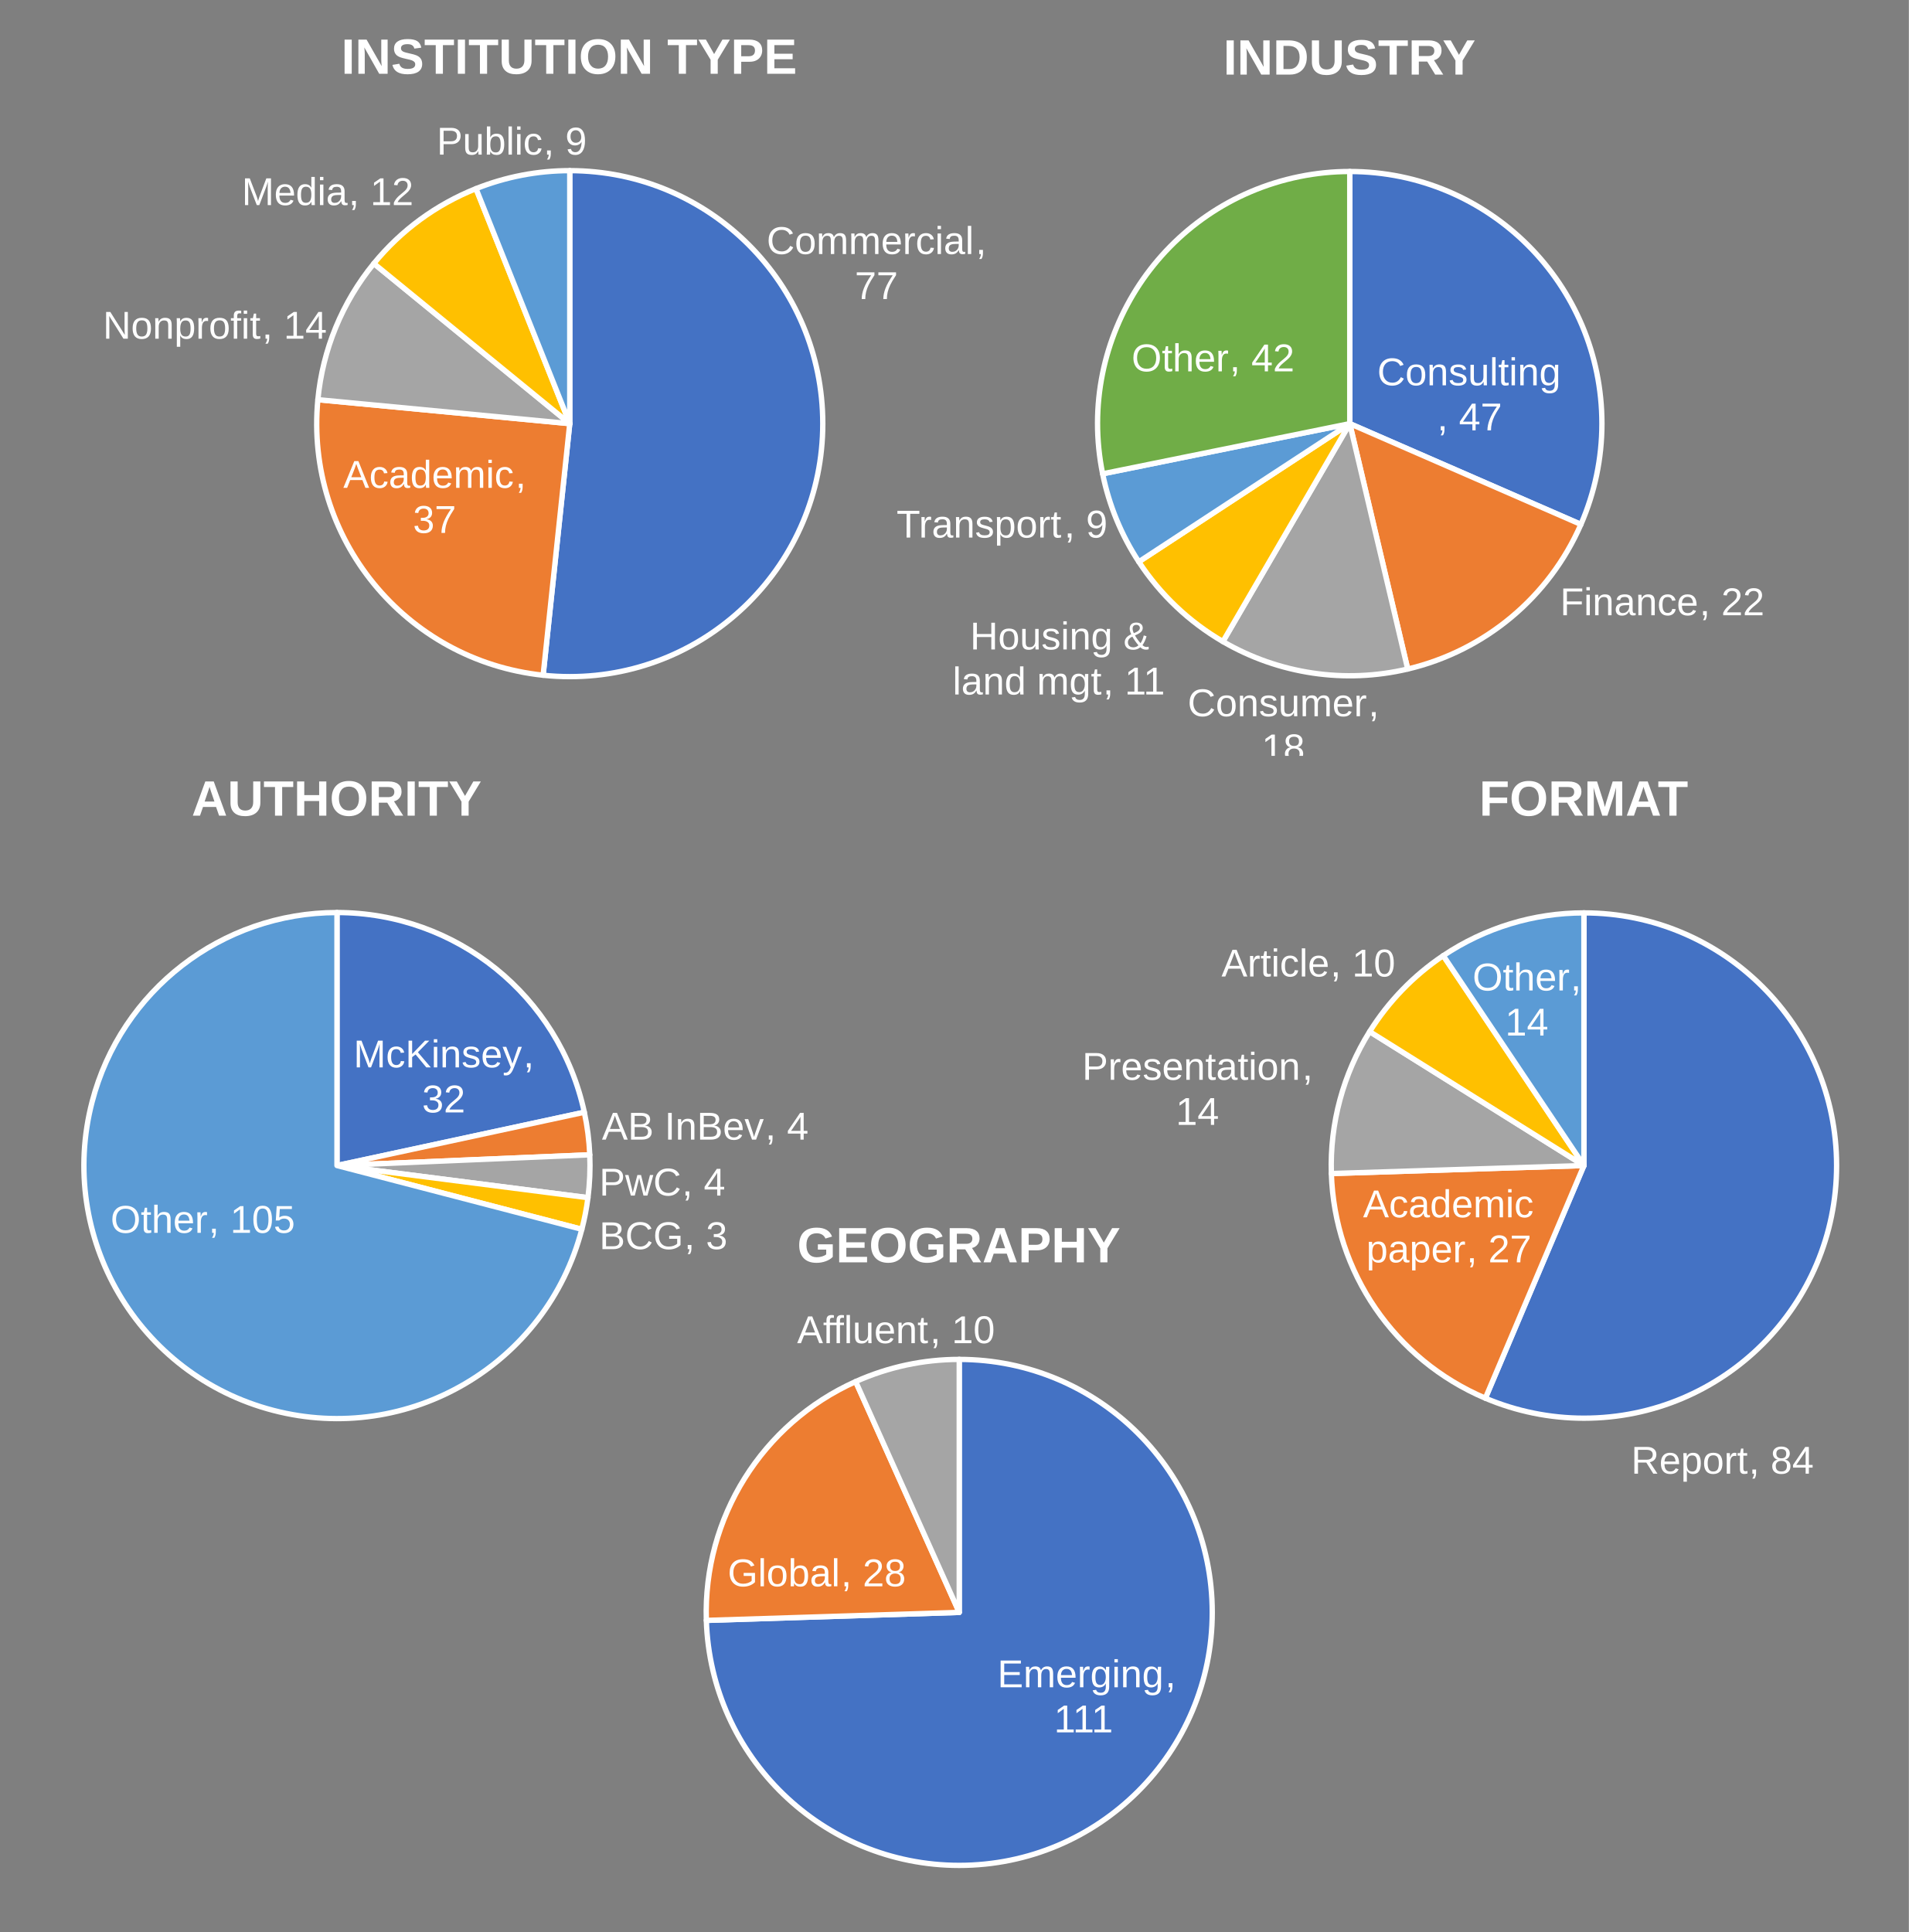
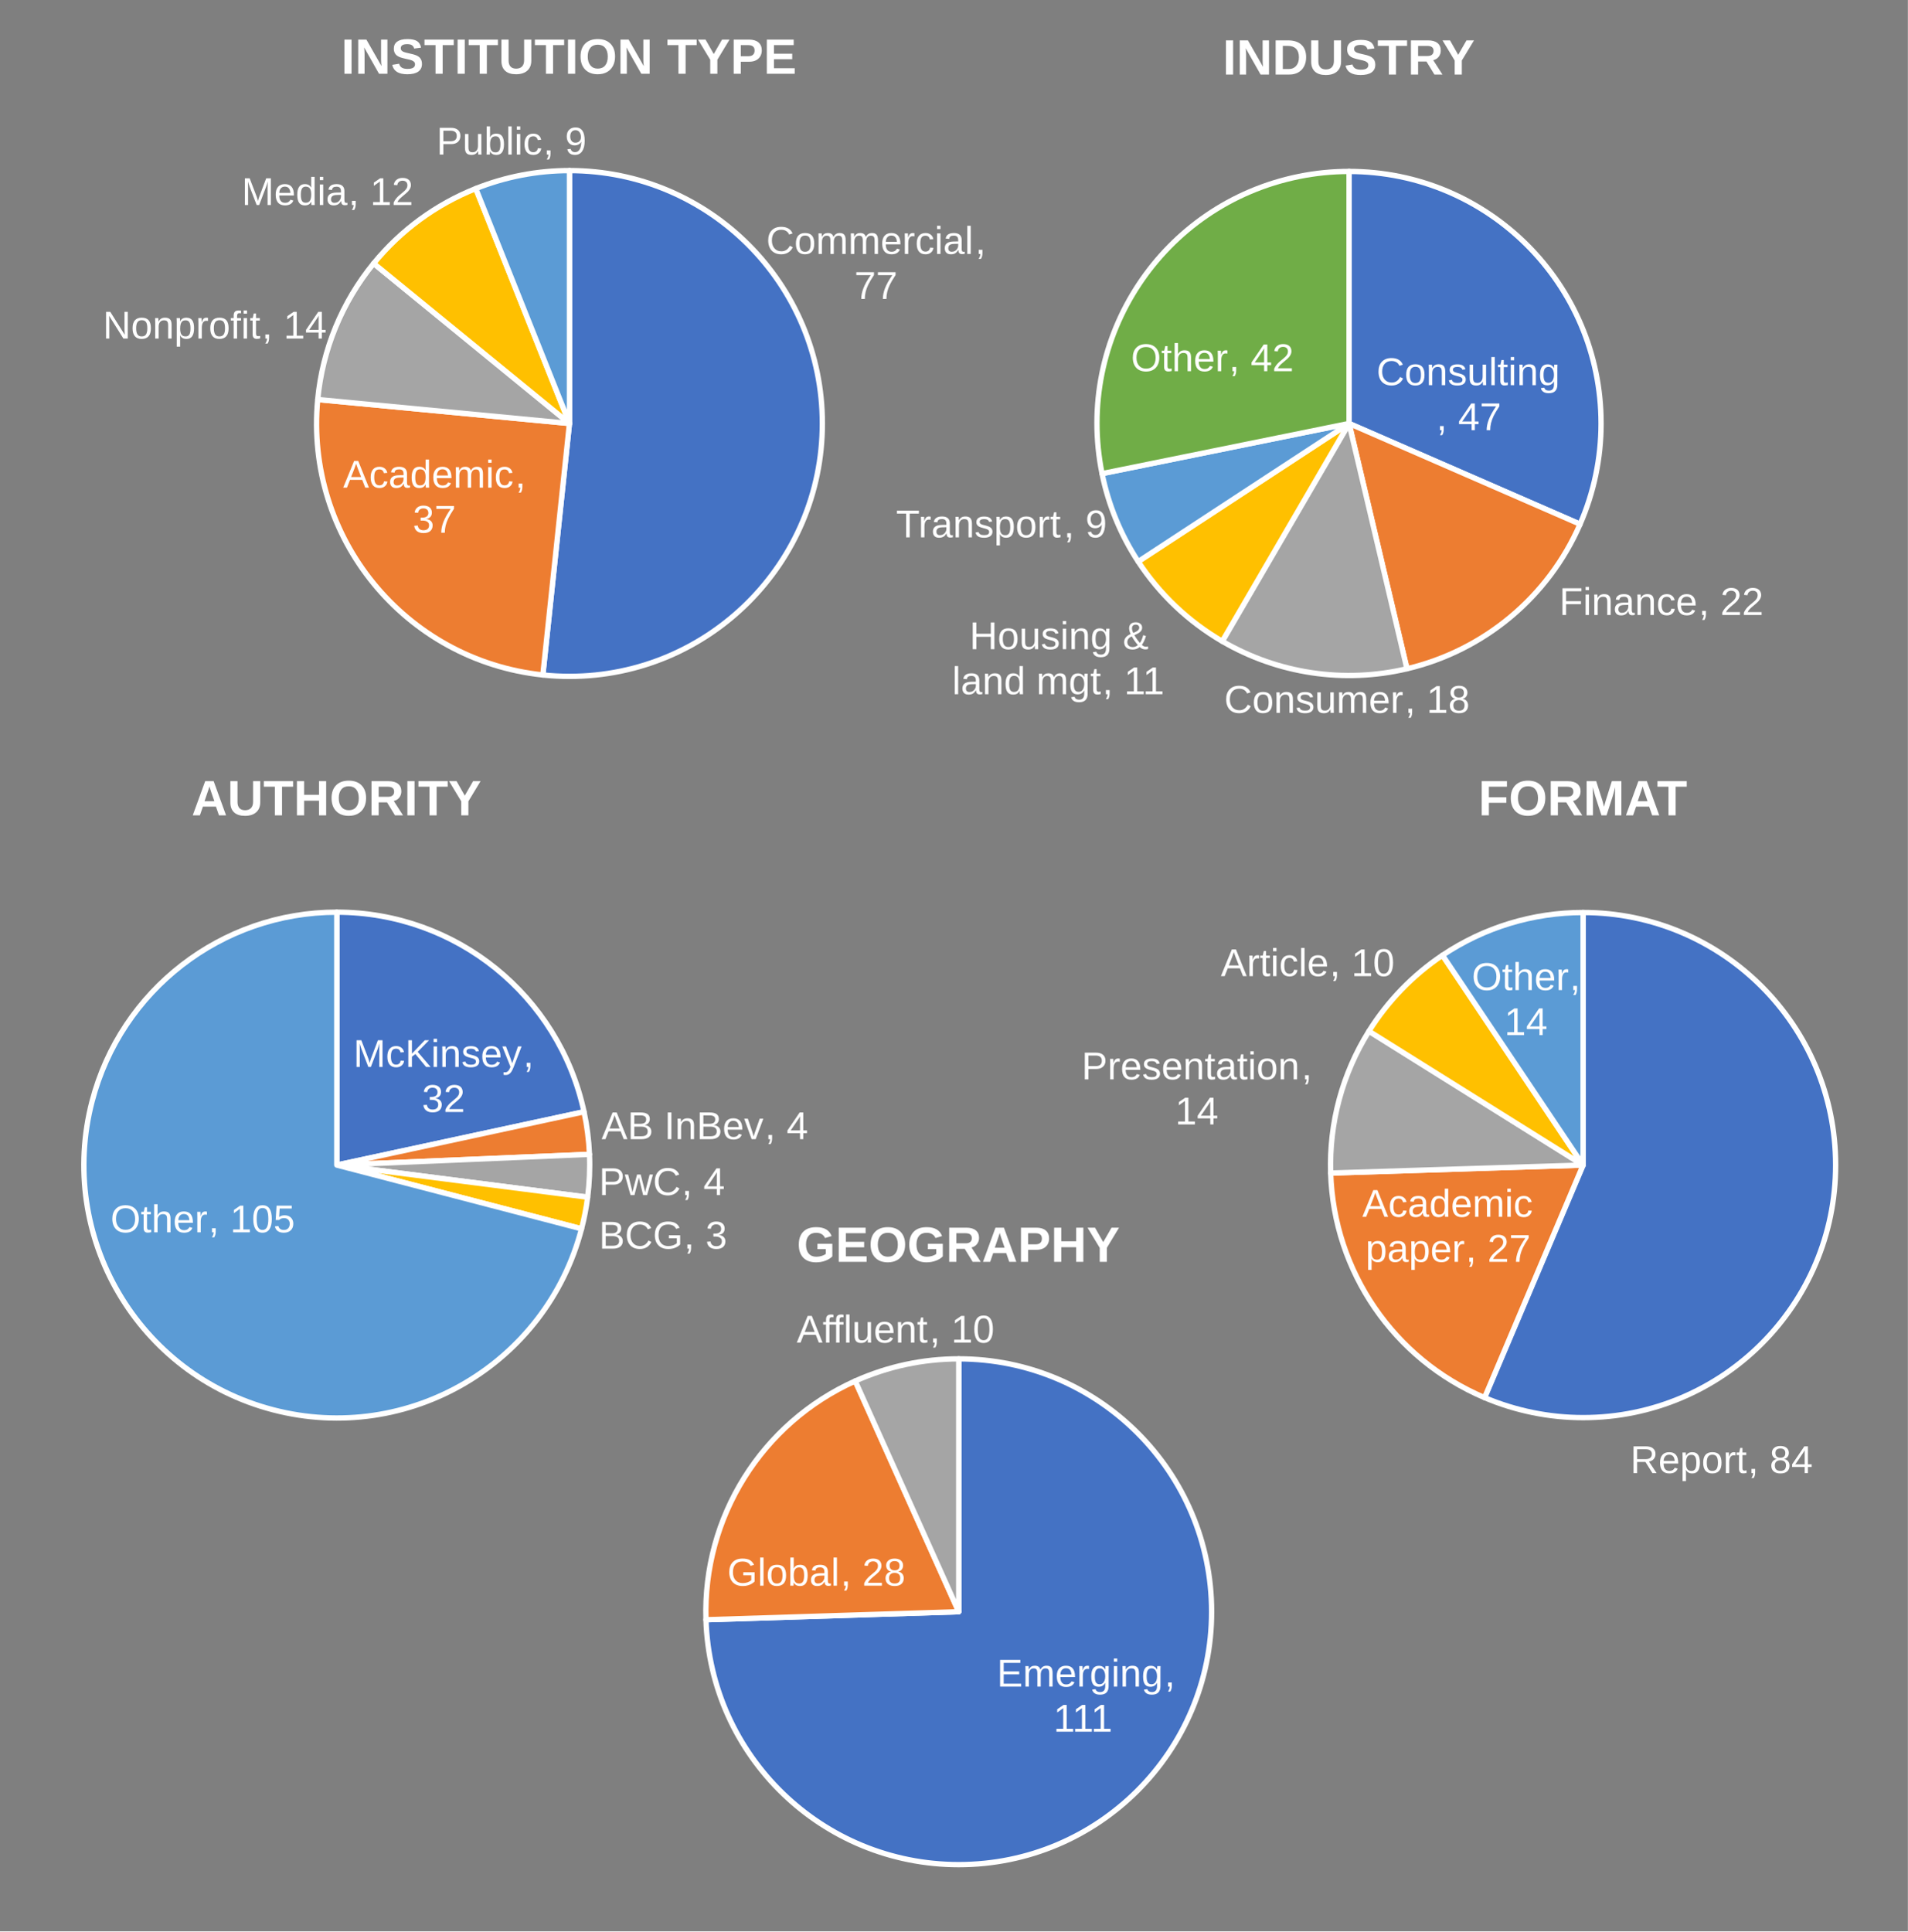
- <svg xmlns="http://www.w3.org/2000/svg" width="650.081mm" height="658.019mm" viewBox="0 0 650.081 658.019" version="1.1" id="svg1">
-   <defs id="defs1">
+ <svg xmlns="http://www.w3.org/2000/svg" width="2457" height="2487" xml:space="preserve" overflow="hidden" version="1.1" id="svg111">
+   <defs id="defs4">
    <clipPath id="clip0">
      <rect x="-382" y="134" width="3257" height="2505" id="rect1" />
    </clipPath>
    <clipPath id="clip1">
-       <rect x="918" y="135" width="1655" height="972" id="rect2" />
+       <rect x="635" y="1008" width="2218" height="51" id="rect2" />
    </clipPath>
-     <clipPath id="clip0-2">
-       <rect x="-382" y="134" width="3257" height="2505" id="rect1-4" />
+     <clipPath id="clip2">
+       <rect x="635" y="1008" width="2218" height="51" id="rect3" />
    </clipPath>
-     <clipPath id="clip1-5">
-       <rect x="918" y="135" width="1655" height="972" id="rect2-5" />
+     <clipPath id="clip3">
+       <rect x="635" y="1008" width="2218" height="51" id="rect4" />
    </clipPath>
  </defs>
-   <g id="layer1" transform="translate(251.8833,166.9521)">
-     <g clip-path="url(#clip0-2)" transform="matrix(0.2645833,0,0,0.2645833,-254.2646,-202.4062)" id="g106">
-       <rect x="9" y="134" width="2457" height="2487" fill="#7f7f7f" id="rect3" />
-       <g id="g3">
-         <path d="m 1746.33,354.766 c 179.25,0 324.57,145.314 324.57,324.568 0,44.639 -9.21,88.798 -27.05,129.717 L 1746.33,679.334 Z" stroke="#ffffff" stroke-width="6.875" stroke-linejoin="round" stroke-miterlimit="10" fill="#4472c4" fill-rule="evenodd" id="path3" />
+   <g clip-path="url(#clip0)" transform="translate(-8.99993,-134)" id="g111">
+     <rect x="9" y="134" width="2457" height="2487" fill="#7f7f7f" id="rect5" />
+     <g id="g5">
+       <path d="m 1746.33,354.766 c 179.25,0 324.57,145.314 324.57,324.568 0,44.639 -9.21,88.798 -27.05,129.717 L 1746.33,679.334 Z" stroke="#ffffff" stroke-width="6.875" stroke-linejoin="round" stroke-miterlimit="10" fill="#4472c4" fill-rule="evenodd" id="path5" />
+     </g>
+     <g id="g6">
+       <path d="M 2043.85,809.051 C 2003,902.742 1920.4,971.718 1820.93,995.211 l -74.6,-315.877 z" stroke="#ffffff" stroke-width="6.875" stroke-linejoin="round" stroke-miterlimit="10" fill="#ed7d31" fill-rule="evenodd" id="path6" />
+     </g>
+     <g id="g7">
+       <path d="m 1820.93,995.211 c -80.89,19.109 -166.03,6.449 -237.87,-35.365 l 163.27,-280.512 z" stroke="#ffffff" stroke-width="6.875" stroke-linejoin="round" stroke-miterlimit="10" fill="#a5a5a5" fill-rule="evenodd" id="path7" />
+     </g>
+     <g id="g8">
+       <path d="m 1583.06,959.846 c -43.57,-25.359 -80.63,-60.517 -108.25,-102.689 l 271.52,-177.823 z" stroke="#ffffff" stroke-width="6.875" stroke-linejoin="round" stroke-miterlimit="10" fill="#ffc000" fill-rule="evenodd" id="path8" />
+     </g>
+     <g id="g9">
+       <path d="m 1474.81,857.157 c -22.57,-34.453 -38.37,-72.885 -46.56,-113.245 l 318.08,-64.578 z" stroke="#ffffff" stroke-width="6.875" stroke-linejoin="round" stroke-miterlimit="10" fill="#5b9bd5" fill-rule="evenodd" id="path9" />
+     </g>
+     <g id="g10">
+       <path d="m 1428.25,743.912 c -35.67,-175.671 77.83,-346.992 253.5,-382.657 21.26,-4.316 42.89,-6.49 64.58,-6.49 v 324.569 z" stroke="#ffffff" stroke-width="6.875" stroke-linejoin="round" stroke-miterlimit="10" fill="#70ad47" fill-rule="evenodd" id="path10" />
+     </g>
+     <g id="g11">
+       <text fill="#ffffff" font-family="Arial, Arial_MSFontService, sans-serif" font-weight="400" font-size="50px" transform="translate(1781.72,630)" id="text10">Consulting</text>
+     </g>
+     <g id="g12">
+       <text fill="#ffffff" font-family="Arial, Arial_MSFontService, sans-serif" font-weight="400" font-size="50px" transform="translate(1858.82,688)" id="text11">, </text>
+     </g>
+     <g id="g13">
+       <text fill="#ffffff" font-family="Arial, Arial_MSFontService, sans-serif" font-weight="400" font-size="50px" transform="translate(1886.82,688)" id="text12">47</text>
+     </g>
+     <g id="g14">
+       <text fill="#ffffff" font-family="Arial, Arial_MSFontService, sans-serif" font-weight="400" font-size="50px" transform="translate(2017.07,926)" id="text13">Finance</text>
+     </g>
+     <g id="g15">
+       <text fill="#ffffff" font-family="Arial, Arial_MSFontService, sans-serif" font-weight="400" font-size="50px" transform="translate(2196.48,926)" id="text14">, </text>
+     </g>
+     <g id="g16">
+       <text fill="#ffffff" font-family="Arial, Arial_MSFontService, sans-serif" font-weight="400" font-size="50px" transform="translate(2224.49,926)" id="text15">22</text>
+     </g>
+     <g id="g18">
+       <g clip-path="url(#clip1)" id="g17">
+         <text fill="#ffffff" font-family="Arial, Arial_MSFontService, sans-serif" font-weight="400" font-size="50px" transform="translate(1585.55,1052)" id="text16">Consumer</text>
      </g>
-       <g id="g4">
-         <path d="M 2043.85,809.051 C 2003,902.742 1920.4,971.718 1820.93,995.211 l -74.6,-315.877 z" stroke="#ffffff" stroke-width="6.875" stroke-linejoin="round" stroke-miterlimit="10" fill="#ed7d31" fill-rule="evenodd" id="path4" />
+     </g>
+     <g id="g20">
+       <g clip-path="url(#clip2)" id="g19">
+         <text fill="#ffffff" font-family="Arial, Arial_MSFontService, sans-serif" font-weight="400" font-size="50px" transform="translate(1818.17,1052)" id="text18">, </text>
      </g>
-       <g id="g5">
-         <path d="m 1820.93,995.211 c -80.89,19.109 -166.03,6.449 -237.87,-35.365 l 163.27,-280.512 z" stroke="#ffffff" stroke-width="6.875" stroke-linejoin="round" stroke-miterlimit="10" fill="#a5a5a5" fill-rule="evenodd" id="path5" />
+     </g>
+     <g id="g22">
+       <g clip-path="url(#clip3)" id="g21">
+         <text fill="#ffffff" font-family="Arial, Arial_MSFontService, sans-serif" font-weight="400" font-size="50px" transform="translate(1846.18,1052)" id="text20">18</text>
      </g>
-       <g id="g6">
-         <path d="m 1583.06,959.846 c -43.57,-25.359 -80.63,-60.517 -108.25,-102.689 l 271.52,-177.823 z" stroke="#ffffff" stroke-width="6.875" stroke-linejoin="round" stroke-miterlimit="10" fill="#ffc000" fill-rule="evenodd" id="path6" />
-       </g>
-       <g id="g7">
-         <path d="m 1474.81,857.157 c -22.57,-34.453 -38.37,-72.885 -46.56,-113.245 l 318.08,-64.578 z" stroke="#ffffff" stroke-width="6.875" stroke-linejoin="round" stroke-miterlimit="10" fill="#5b9bd5" fill-rule="evenodd" id="path7" />
-       </g>
-       <g id="g8">
-         <path d="m 1428.25,743.912 c -35.67,-175.671 77.83,-346.992 253.5,-382.657 21.26,-4.316 42.89,-6.49 64.58,-6.49 v 324.569 z" stroke="#ffffff" stroke-width="6.875" stroke-linejoin="round" stroke-miterlimit="10" fill="#70ad47" fill-rule="evenodd" id="path8" />
-       </g>
-       <g id="g9">
-         <text fill="#ffffff" font-family="Arial, Arial_MSFontService, sans-serif" font-weight="400" font-size="50px" transform="translate(1781.72,630)" id="text8">Consulting</text>
-       </g>
-       <g id="g10">
-         <text fill="#ffffff" font-family="Arial, Arial_MSFontService, sans-serif" font-weight="400" font-size="50px" transform="translate(1858.82,688)" id="text9">,</text>
-       </g>
-       <g id="g11">
-         <text fill="#ffffff" font-family="Arial, Arial_MSFontService, sans-serif" font-weight="400" font-size="50px" transform="translate(1886.82,688)" id="text10">47</text>
-       </g>
-       <g id="g12">
-         <text fill="#ffffff" font-family="Arial, Arial_MSFontService, sans-serif" font-weight="400" font-size="50px" transform="translate(2017.07,926)" id="text11">Finance</text>
-       </g>
-       <g id="g13">
-         <text fill="#ffffff" font-family="Arial, Arial_MSFontService, sans-serif" font-weight="400" font-size="50px" transform="translate(2196.48,926)" id="text12">,</text>
-       </g>
-       <g id="g14">
-         <text fill="#ffffff" font-family="Arial, Arial_MSFontService, sans-serif" font-weight="400" font-size="50px" transform="translate(2224.49,926)" id="text13">22</text>
-       </g>
-       <g id="g15">
-         <text fill="#ffffff" font-family="Arial, Arial_MSFontService, sans-serif" font-weight="400" font-size="50px" transform="translate(1537.66,1056)" id="text14">Consumer</text>
-       </g>
-       <g id="g16">
-         <text fill="#ffffff" font-family="Arial, Arial_MSFontService, sans-serif" font-weight="400" font-size="50px" transform="translate(1770.29,1056)" id="text15">,</text>
-       </g>
-       <g clip-path="url(#clip1-5)" id="g17">
-         <text fill="#ffffff" font-family="Arial, Arial_MSFontService, sans-serif" font-weight="400" font-size="50px" transform="translate(1632.93,1114)" id="text16">18</text>
-       </g>
-       <g id="g18">
-         <text fill="#ffffff" font-family="Arial, Arial_MSFontService, sans-serif" font-weight="400" font-size="50px" transform="translate(1257.6,970)" id="text17">Housing &amp;</text>
-       </g>
-       <g id="g19">
-         <text fill="#ffffff" font-family="Arial, Arial_MSFontService, sans-serif" font-weight="400" font-size="50px" transform="translate(1235.16,1028)" id="text18">land mgt</text>
-       </g>
-       <g id="g20">
-         <text fill="#ffffff" font-family="Arial, Arial_MSFontService, sans-serif" font-weight="400" font-size="50px" transform="translate(1428.58,1028)" id="text19">,</text>
-       </g>
-       <g id="g21">
-         <text fill="#ffffff" font-family="Arial, Arial_MSFontService, sans-serif" font-weight="400" font-size="50px" transform="translate(1456.58,1028)" id="text20">11</text>
-       </g>
-       <g id="g22">
-         <text fill="#ffffff" font-family="Arial, Arial_MSFontService, sans-serif" font-weight="400" font-size="50px" transform="translate(1162.97,826)" id="text21">Transport</text>
-       </g>
-       <g id="g23">
-         <text fill="#ffffff" font-family="Arial, Arial_MSFontService, sans-serif" font-weight="400" font-size="50px" transform="translate(1378.78,826)" id="text22">,</text>
-       </g>
-       <g id="g24">
-         <text fill="#ffffff" font-family="Arial, Arial_MSFontService, sans-serif" font-weight="400" font-size="50px" transform="translate(1406.79,826)" id="text23">9</text>
-       </g>
-       <g id="g25">
-         <text fill="#ffffff" font-family="Arial, Arial_MSFontService, sans-serif" font-weight="400" font-size="50px" transform="translate(1465.47,612)" id="text24">Other</text>
-       </g>
-       <g id="g26">
-         <text fill="#ffffff" font-family="Arial, Arial_MSFontService, sans-serif" font-weight="400" font-size="50px" transform="translate(1591.58,612)" id="text25">,</text>
-       </g>
-       <g id="g27">
-         <text fill="#ffffff" font-family="Arial, Arial_MSFontService, sans-serif" font-weight="400" font-size="50px" transform="translate(1619.59,612)" id="text26">42</text>
-       </g>
-       <g id="g28">
-         <text fill="#ffffff" font-family="Arial, Arial_MSFontService, sans-serif" font-weight="700" font-size="64px" transform="translate(1583.53,230)" id="text27">INDUSTRY</text>
-       </g>
-       <g id="g29">
-         <path d="m 742.356,353.662 c 179.863,0 325.674,145.808 325.674,325.672 0,179.864 -145.811,325.676 -325.674,325.676 -11.447,0 -22.887,-0.61 -34.27,-1.81 l 34.27,-323.866 z" stroke="#ffffff" stroke-width="6.875" stroke-linejoin="round" stroke-miterlimit="10" fill="#4472c4" fill-rule="evenodd" id="path28" />
-       </g>
-       <g id="g30">
-         <path d="M 708.086,1003.2 C 530.553,984.412 401.235,826.202 418.148,648.48 l 324.208,30.854 z" stroke="#ffffff" stroke-width="6.875" stroke-linejoin="round" stroke-miterlimit="10" fill="#ed7d31" fill-rule="evenodd" id="path29" />
-       </g>
-       <g id="g31">
-         <path d="m 418.148,648.48 c 6.116,-64.267 31.195,-125.267 72.051,-175.252 l 252.157,206.106 z" stroke="#ffffff" stroke-width="6.875" stroke-linejoin="round" stroke-miterlimit="10" fill="#a5a5a5" fill-rule="evenodd" id="path30" />
-       </g>
-       <g id="g32">
-         <path d="m 490.2,473.228 c 34.952,-42.761 80.204,-75.931 131.502,-96.392 l 120.654,302.498 z" stroke="#ffffff" stroke-width="6.875" stroke-linejoin="round" stroke-miterlimit="10" fill="#ffc000" fill-rule="evenodd" id="path31" />
-       </g>
-       <g id="g33">
-         <path d="m 621.702,376.835 c 38.383,-15.309 79.329,-23.174 120.653,-23.174 l 10e-4,325.673 z" stroke="#ffffff" stroke-width="6.875" stroke-linejoin="round" stroke-miterlimit="10" fill="#5b9bd5" fill-rule="evenodd" id="path32" />
-       </g>
-       <g id="g34">
-         <text fill="#ffffff" font-family="Arial, Arial_MSFontService, sans-serif" font-weight="400" font-size="50px" transform="translate(995.77,461)" id="text33">Commercial</text>
-       </g>
-       <g id="g35">
-         <text fill="#ffffff" font-family="Arial, Arial_MSFontService, sans-serif" font-weight="400" font-size="50px" transform="translate(1264.77,461)" id="text34">,</text>
-       </g>
-       <g id="g36">
-         <text fill="#ffffff" font-family="Arial, Arial_MSFontService, sans-serif" font-weight="400" font-size="50px" transform="translate(1109.23,519)" id="text35">77</text>
-       </g>
-       <g id="g37">
-         <text fill="#ffffff" font-family="Arial, Arial_MSFontService, sans-serif" font-weight="400" font-size="50px" transform="translate(450.874,762)" id="text36">Academic</text>
-       </g>
-       <g id="g38">
-         <text fill="#ffffff" font-family="Arial, Arial_MSFontService, sans-serif" font-weight="400" font-size="50px" transform="translate(672.272,762)" id="text37">,</text>
-       </g>
-       <g id="g39">
-         <text fill="#ffffff" font-family="Arial, Arial_MSFontService, sans-serif" font-weight="400" font-size="50px" transform="translate(540.524,820)" id="text38">37</text>
-       </g>
-       <g id="g40">
-         <text fill="#ffffff" font-family="Arial, Arial_MSFontService, sans-serif" font-weight="400" font-size="50px" transform="translate(141.499,570)" id="text39">Nonprofit</text>
-       </g>
-       <g id="g41">
-         <text fill="#ffffff" font-family="Arial, Arial_MSFontService, sans-serif" font-weight="400" font-size="50px" transform="translate(346.122,570)" id="text40">,</text>
-       </g>
-       <g id="g42">
-         <text fill="#ffffff" font-family="Arial, Arial_MSFontService, sans-serif" font-weight="400" font-size="50px" transform="translate(374.126,570)" id="text41">14</text>
-       </g>
-       <g id="g43">
-         <text fill="#ffffff" font-family="Arial, Arial_MSFontService, sans-serif" font-weight="400" font-size="50px" transform="translate(320.249,398)" id="text42">Media</text>
-       </g>
-       <g id="g44">
-         <text fill="#ffffff" font-family="Arial, Arial_MSFontService, sans-serif" font-weight="400" font-size="50px" transform="translate(457.612,398)" id="text43">,</text>
-       </g>
-       <g id="g45">
-         <text fill="#ffffff" font-family="Arial, Arial_MSFontService, sans-serif" font-weight="400" font-size="50px" transform="translate(485.616,398)" id="text44">12</text>
-       </g>
-       <g id="g46">
-         <text fill="#ffffff" font-family="Arial, Arial_MSFontService, sans-serif" font-weight="400" font-size="50px" transform="translate(571.187,333)" id="text45">Public</text>
-       </g>
-       <g id="g47">
-         <text fill="#ffffff" font-family="Arial, Arial_MSFontService, sans-serif" font-weight="400" font-size="50px" transform="translate(708.526,333)" id="text46">,</text>
-       </g>
-       <g id="g48">
-         <text fill="#ffffff" font-family="Arial, Arial_MSFontService, sans-serif" font-weight="400" font-size="50px" transform="translate(736.531,333)" id="text47">9</text>
-       </g>
-       <g id="g49">
-         <text fill="#ffffff" font-family="Arial, Arial_MSFontService, sans-serif" font-weight="700" font-size="64px" transform="translate(448.243,229)" id="text48">INSTITUTION TYPE</text>
-       </g>
-       <g id="g50">
-         <path d="m 2047.73,1309.12 c 179.62,0 325.24,145.62 325.24,325.24 0,179.62 -145.62,325.24 -325.24,325.24 -43.58,0 -86.71,-8.76 -126.84,-25.75 l 126.84,-299.49 z" stroke="#ffffff" stroke-width="6.875" stroke-linejoin="round" stroke-miterlimit="10" fill="#4472c4" fill-rule="evenodd" id="path49" />
-       </g>
-       <g id="g51">
-         <path d="m 1920.89,1933.85 c -116.83,-49.48 -194.22,-162.39 -198.24,-289.21 l 325.08,-10.28 z" stroke="#ffffff" stroke-width="6.875" stroke-linejoin="round" stroke-miterlimit="10" fill="#ed7d31" fill-rule="evenodd" id="path50" />
-       </g>
-       <g id="g52">
-         <path d="m 1722.65,1644.64 c -2.03,-64.44 15.13,-128.03 49.3,-182.69 l 275.78,172.41 z" stroke="#ffffff" stroke-width="6.875" stroke-linejoin="round" stroke-miterlimit="10" fill="#a5a5a5" fill-rule="evenodd" id="path51" />
-       </g>
-       <g id="g53">
-         <path d="m 1771.95,1461.95 c 24.33,-38.91 56.61,-72.23 94.73,-97.78 l 181.05,270.19 z" stroke="#ffffff" stroke-width="6.875" stroke-linejoin="round" stroke-miterlimit="10" fill="#ffc000" fill-rule="evenodd" id="path52" />
-       </g>
-       <g id="g54">
-         <path d="m 1866.68,1364.17 c 53.56,-35.89 116.58,-55.05 181.05,-55.05 v 325.24 z" stroke="#ffffff" stroke-width="6.875" stroke-linejoin="round" stroke-miterlimit="10" fill="#5b9bd5" fill-rule="evenodd" id="path53" />
-       </g>
-       <g id="g55">
-         <text fill="#ffffff" font-family="Arial, Arial_MSFontService, sans-serif" font-weight="400" font-size="50px" transform="translate(2108.57,2031)" id="text54">Report</text>
-       </g>
-       <g id="g56">
-         <text fill="#ffffff" font-family="Arial, Arial_MSFontService, sans-serif" font-weight="400" font-size="50px" transform="translate(2259.93,2031)" id="text55">,</text>
-       </g>
-       <g id="g57">
-         <text fill="#ffffff" font-family="Arial, Arial_MSFontService, sans-serif" font-weight="400" font-size="50px" transform="translate(2287.94,2031)" id="text56">84</text>
-       </g>
-       <g id="g58">
-         <text fill="#ffffff" font-family="Arial, Arial_MSFontService, sans-serif" font-weight="400" font-size="50px" transform="translate(1763.44,1701)" id="text57">Academic</text>
-       </g>
-       <g id="g59">
-         <text fill="#ffffff" font-family="Arial, Arial_MSFontService, sans-serif" font-weight="400" font-size="50px" transform="translate(1767.59,1759)" id="text58">paper</text>
-       </g>
-       <g id="g60">
-         <text fill="#ffffff" font-family="Arial, Arial_MSFontService, sans-serif" font-weight="400" font-size="50px" transform="translate(1896.58,1759)" id="text59">,</text>
-       </g>
-       <g id="g61">
-         <text fill="#ffffff" font-family="Arial, Arial_MSFontService, sans-serif" font-weight="400" font-size="50px" transform="translate(1924.59,1759)" id="text60">27</text>
-       </g>
-       <g id="g62">
-         <text fill="#ffffff" font-family="Arial, Arial_MSFontService, sans-serif" font-weight="400" font-size="50px" transform="translate(1401.92,1524)" id="text61">Presentation</text>
-       </g>
-       <g id="g63">
-         <text fill="#ffffff" font-family="Arial, Arial_MSFontService, sans-serif" font-weight="400" font-size="50px" transform="translate(1685.05,1524)" id="text62">,</text>
-       </g>
-       <g id="g64">
-         <text fill="#ffffff" font-family="Arial, Arial_MSFontService, sans-serif" font-weight="400" font-size="50px" transform="translate(1522.44,1582)" id="text63">14</text>
-       </g>
-       <g id="g65">
-         <text fill="#ffffff" font-family="Arial, Arial_MSFontService, sans-serif" font-weight="400" font-size="50px" transform="translate(1581.25,1391)" id="text64">Article</text>
-       </g>
-       <g id="g66">
-         <text fill="#ffffff" font-family="Arial, Arial_MSFontService, sans-serif" font-weight="400" font-size="50px" transform="translate(1721.34,1391)" id="text65">,</text>
-       </g>
-       <g id="g67">
-         <text fill="#ffffff" font-family="Arial, Arial_MSFontService, sans-serif" font-weight="400" font-size="50px" transform="translate(1749.34,1391)" id="text66">10</text>
-       </g>
-       <g id="g68">
-         <text fill="#ffffff" font-family="Arial, Arial_MSFontService, sans-serif" font-weight="400" font-size="50px" transform="translate(1904.38,1409)" id="text67">Other</text>
-       </g>
-       <g id="g69">
-         <text fill="#ffffff" font-family="Arial, Arial_MSFontService, sans-serif" font-weight="400" font-size="50px" transform="translate(2030.49,1409)" id="text68">,</text>
-       </g>
-       <g id="g70">
-         <text fill="#ffffff" font-family="Arial, Arial_MSFontService, sans-serif" font-weight="400" font-size="50px" transform="translate(1946.38,1467)" id="text69">14</text>
-       </g>
-       <g id="g71">
-         <text fill="#ffffff" font-family="Arial, Arial_MSFontService, sans-serif" font-weight="700" font-size="64px" transform="translate(1912.91,1184)" id="text70">FORMAT</text>
-       </g>
-       <g id="g72">
-         <path d="m 1243.67,1883.91 c 179.87,0 325.67,145.81 325.67,325.67 0,179.87 -145.8,325.67 -325.67,325.67 -175.85,0 -319.946,-139.6 -325.507,-315.37 l 325.507,-10.3 z" stroke="#ffffff" stroke-width="6.875" stroke-linejoin="round" stroke-miterlimit="10" fill="#4472c4" fill-rule="evenodd" id="path71" />
-       </g>
-       <g id="g73">
-         <path d="m 918.164,2219.88 c -4.175,-131.97 71.742,-253.4 192.206,-307.44 l 133.3,297.14 z" stroke="#ffffff" stroke-width="6.875" stroke-linejoin="round" stroke-miterlimit="10" fill="#ed7d31" fill-rule="evenodd" id="path72" />
-       </g>
-       <g id="g74">
-         <path d="m 1110.37,1912.44 c 41.93,-18.81 87.35,-28.53 133.3,-28.53 v 325.67 z" stroke="#ffffff" stroke-width="6.875" stroke-linejoin="round" stroke-miterlimit="10" fill="#a5a5a5" fill-rule="evenodd" id="path73" />
-       </g>
-       <g id="g75">
-         <text fill="#ffffff" font-family="Arial, Arial_MSFontService, sans-serif" font-weight="400" font-size="50px" transform="translate(1292.82,2306)" id="text74">Emerging</text>
-       </g>
-       <g id="g76">
-         <text fill="#ffffff" font-family="Arial, Arial_MSFontService, sans-serif" font-weight="400" font-size="50px" transform="translate(1508.65,2306)" id="text75">,</text>
-       </g>
-       <g id="g77">
-         <text fill="#ffffff" font-family="Arial, Arial_MSFontService, sans-serif" font-weight="400" font-size="50px" transform="translate(1365.67,2364)" id="text76">111</text>
-       </g>
-       <g id="g78">
-         <text fill="#ffffff" font-family="Arial, Arial_MSFontService, sans-serif" font-weight="400" font-size="50px" transform="translate(945.631,2176)" id="text77">Global</text>
-       </g>
-       <g id="g79">
-         <text fill="#ffffff" font-family="Arial, Arial_MSFontService, sans-serif" font-weight="400" font-size="50px" transform="translate(1091.4,2176)" id="text78">,</text>
-       </g>
-       <g id="g80">
-         <text fill="#ffffff" font-family="Arial, Arial_MSFontService, sans-serif" font-weight="400" font-size="50px" transform="translate(1119.41,2176)" id="text79">28</text>
-       </g>
-       <g id="g81">
-         <text fill="#ffffff" font-family="Arial, Arial_MSFontService, sans-serif" font-weight="400" font-size="50px" transform="translate(1035.01,1863)" id="text80">Affluent</text>
-       </g>
-       <g id="g82">
-         <text fill="#ffffff" font-family="Arial, Arial_MSFontService, sans-serif" font-weight="400" font-size="50px" transform="translate(1205.99,1863)" id="text81">,</text>
-       </g>
-       <g id="g83">
-         <text fill="#ffffff" font-family="Arial, Arial_MSFontService, sans-serif" font-weight="400" font-size="50px" transform="translate(1233.99,1863)" id="text82">10</text>
-       </g>
-       <g id="g84">
-         <text fill="#ffffff" font-family="Arial, Arial_MSFontService, sans-serif" font-weight="700" font-size="64px" transform="translate(1035.08,1759)" id="text83">GEOGRAPHY</text>
-       </g>
-       <g id="g85">
-         <path d="m 442.738,1308.69 c 153.423,0 286.039,107.08 318.362,257.06 l -318.362,68.61 z" stroke="#ffffff" stroke-width="6.875" stroke-linejoin="round" stroke-miterlimit="10" fill="#4472c4" fill-rule="evenodd" id="path84" />
-       </g>
-       <g id="g86">
-         <path d="m 761.1,1565.75 c 3.886,18.03 6.233,36.36 7.016,54.79 l -325.378,13.82 z" stroke="#ffffff" stroke-width="6.875" stroke-linejoin="round" stroke-miterlimit="10" fill="#ed7d31" fill-rule="evenodd" id="path85" />
-       </g>
-       <g id="g87">
-         <path d="m 768.116,1620.54 c 0.783,18.43 -10e-4,36.89 -2.344,55.19 l -323.034,-41.37 z" stroke="#ffffff" stroke-width="6.875" stroke-linejoin="round" stroke-miterlimit="10" fill="#a5a5a5" fill-rule="evenodd" id="path86" />
-       </g>
-       <g id="g88">
-         <path d="m 765.772,1675.73 c -1.757,13.71 -4.385,27.31 -7.871,40.69 l -315.163,-82.06 z" stroke="#ffffff" stroke-width="6.875" stroke-linejoin="round" stroke-miterlimit="10" fill="#ffc000" fill-rule="evenodd" id="path87" />
-       </g>
-       <g id="g89">
-         <path d="M 757.902,1716.42 C 712.58,1890.48 534.736,1994.85 360.676,1949.52 186.616,1904.2 82.253,1726.36 127.574,1552.3 164.932,1408.82 294.48,1308.69 442.738,1308.69 v 325.67 z" stroke="#ffffff" stroke-width="6.875" stroke-linejoin="round" stroke-miterlimit="10" fill="#5b9bd5" fill-rule="evenodd" id="path88" />
-       </g>
-       <g id="g90">
-         <text fill="#ffffff" font-family="Arial, Arial_MSFontService, sans-serif" font-weight="400" font-size="50px" transform="translate(464.069,1508)" id="text89">McKinsey</text>
-       </g>
-       <g id="g91">
-         <text fill="#ffffff" font-family="Arial, Arial_MSFontService, sans-serif" font-weight="400" font-size="50px" transform="translate(682.625,1508)" id="text90">,</text>
-       </g>
-       <g id="g92">
-         <text fill="#ffffff" font-family="Arial, Arial_MSFontService, sans-serif" font-weight="400" font-size="50px" transform="translate(552.298,1566)" id="text91">32</text>
-       </g>
-       <g id="g93">
-         <text fill="#ffffff" font-family="Arial, Arial_MSFontService, sans-serif" font-weight="400" font-size="50px" transform="translate(783.757,1601)" id="text92">AB InBev</text>
-       </g>
-       <g id="g94">
-         <text fill="#ffffff" font-family="Arial, Arial_MSFontService, sans-serif" font-weight="400" font-size="50px" transform="translate(993.925,1601)" id="text93">,</text>
-       </g>
-       <g id="g95">
-         <text fill="#ffffff" font-family="Arial, Arial_MSFontService, sans-serif" font-weight="400" font-size="50px" transform="translate(1021.93,1601)" id="text94">4</text>
-       </g>
-       <g id="g96">
-         <text fill="#ffffff" font-family="Arial, Arial_MSFontService, sans-serif" font-weight="400" font-size="50px" transform="translate(780.319,1673)" id="text95">PwC</text>
-       </g>
-       <g id="g97">
-         <text fill="#ffffff" font-family="Arial, Arial_MSFontService, sans-serif" font-weight="400" font-size="50px" transform="translate(886.767,1673)" id="text96">,</text>
-       </g>
-       <g id="g98">
-         <text fill="#ffffff" font-family="Arial, Arial_MSFontService, sans-serif" font-weight="400" font-size="50px" transform="translate(914.771,1673)" id="text97">4</text>
-       </g>
-       <g id="g99">
-         <text fill="#ffffff" font-family="Arial, Arial_MSFontService, sans-serif" font-weight="400" font-size="50px" transform="translate(780.319,1742)" id="text98">BCG</text>
-       </g>
-       <g id="g100">
-         <text fill="#ffffff" font-family="Arial, Arial_MSFontService, sans-serif" font-weight="400" font-size="50px" transform="translate(889.563,1742)" id="text99">,</text>
-       </g>
-       <g id="g101">
-         <text fill="#ffffff" font-family="Arial, Arial_MSFontService, sans-serif" font-weight="400" font-size="50px" transform="translate(917.567,1742)" id="text100">3</text>
-       </g>
-       <g id="g102">
-         <text fill="#ffffff" font-family="Arial, Arial_MSFontService, sans-serif" font-weight="400" font-size="50px" transform="translate(151.257,1721)" id="text101">Other</text>
-       </g>
-       <g id="g103">
-         <text fill="#ffffff" font-family="Arial, Arial_MSFontService, sans-serif" font-weight="400" font-size="50px" transform="translate(277.367,1721)" id="text102">,</text>
-       </g>
-       <g id="g104">
-         <text fill="#ffffff" font-family="Arial, Arial_MSFontService, sans-serif" font-weight="400" font-size="50px" transform="translate(305.371,1721)" id="text103">105</text>
-       </g>
-       <g id="g105">
-         <text fill="#ffffff" font-family="Arial, Arial_MSFontService, sans-serif" font-weight="700" font-size="64px" transform="translate(255.6,1184)" id="text104">AUTHORITY</text>
-       </g>
+     </g>
+     <g id="g23">
+       <text fill="#ffffff" font-family="Arial, Arial_MSFontService, sans-serif" font-weight="400" font-size="50px" transform="translate(1257.6,970)" id="text22">Housing &amp; </text>
+     </g>
+     <g id="g24">
+       <text fill="#ffffff" font-family="Arial, Arial_MSFontService, sans-serif" font-weight="400" font-size="50px" transform="translate(1235.16,1028)" id="text23">land mgt</text>
+     </g>
+     <g id="g25">
+       <text fill="#ffffff" font-family="Arial, Arial_MSFontService, sans-serif" font-weight="400" font-size="50px" transform="translate(1428.58,1028)" id="text24">, </text>
+     </g>
+     <g id="g26">
+       <text fill="#ffffff" font-family="Arial, Arial_MSFontService, sans-serif" font-weight="400" font-size="50px" transform="translate(1456.58,1028)" id="text25">11</text>
+     </g>
+     <g id="g27">
+       <text fill="#ffffff" font-family="Arial, Arial_MSFontService, sans-serif" font-weight="400" font-size="50px" transform="translate(1162.97,826)" id="text26">Transport</text>
+     </g>
+     <g id="g28">
+       <text fill="#ffffff" font-family="Arial, Arial_MSFontService, sans-serif" font-weight="400" font-size="50px" transform="translate(1378.78,826)" id="text27">, </text>
+     </g>
+     <g id="g29">
+       <text fill="#ffffff" font-family="Arial, Arial_MSFontService, sans-serif" font-weight="400" font-size="50px" transform="translate(1406.79,826)" id="text28">9</text>
+     </g>
+     <g id="g30">
+       <text fill="#ffffff" font-family="Arial, Arial_MSFontService, sans-serif" font-weight="400" font-size="50px" transform="translate(1465.47,612)" id="text29">Other</text>
+     </g>
+     <g id="g31">
+       <text fill="#ffffff" font-family="Arial, Arial_MSFontService, sans-serif" font-weight="400" font-size="50px" transform="translate(1591.58,612)" id="text30">, </text>
+     </g>
+     <g id="g32">
+       <text fill="#ffffff" font-family="Arial, Arial_MSFontService, sans-serif" font-weight="400" font-size="50px" transform="translate(1619.59,612)" id="text31">42</text>
+     </g>
+     <g id="g33">
+       <text fill="#ffffff" font-family="Arial, Arial_MSFontService, sans-serif" font-weight="700" font-size="64px" transform="translate(1583.53,230)" id="text32">INDUSTRY</text>
+     </g>
+     <g id="g34">
+       <path d="m 742.356,353.662 c 179.863,0 325.674,145.808 325.674,325.672 0,179.864 -145.811,325.676 -325.674,325.676 -11.447,0 -22.887,-0.61 -34.27,-1.81 l 34.27,-323.866 z" stroke="#ffffff" stroke-width="6.875" stroke-linejoin="round" stroke-miterlimit="10" fill="#4472c4" fill-rule="evenodd" id="path33" />
+     </g>
+     <g id="g35">
+       <path d="M 708.086,1003.2 C 530.553,984.412 401.235,826.202 418.148,648.48 l 324.208,30.854 z" stroke="#ffffff" stroke-width="6.875" stroke-linejoin="round" stroke-miterlimit="10" fill="#ed7d31" fill-rule="evenodd" id="path34" />
+     </g>
+     <g id="g36">
+       <path d="m 418.148,648.48 c 6.116,-64.267 31.195,-125.267 72.051,-175.252 l 252.157,206.106 z" stroke="#ffffff" stroke-width="6.875" stroke-linejoin="round" stroke-miterlimit="10" fill="#a5a5a5" fill-rule="evenodd" id="path35" />
+     </g>
+     <g id="g37">
+       <path d="m 490.2,473.228 c 34.952,-42.761 80.204,-75.931 131.502,-96.392 l 120.654,302.498 z" stroke="#ffffff" stroke-width="6.875" stroke-linejoin="round" stroke-miterlimit="10" fill="#ffc000" fill-rule="evenodd" id="path36" />
+     </g>
+     <g id="g38">
+       <path d="m 621.702,376.835 c 38.383,-15.309 79.329,-23.174 120.653,-23.174 l 10e-4,325.673 z" stroke="#ffffff" stroke-width="6.875" stroke-linejoin="round" stroke-miterlimit="10" fill="#5b9bd5" fill-rule="evenodd" id="path37" />
+     </g>
+     <g id="g39">
+       <text fill="#ffffff" font-family="Arial, Arial_MSFontService, sans-serif" font-weight="400" font-size="50px" transform="translate(995.77,461)" id="text38">Commercial</text>
+     </g>
+     <g id="g40">
+       <text fill="#ffffff" font-family="Arial, Arial_MSFontService, sans-serif" font-weight="400" font-size="50px" transform="translate(1264.77,461)" id="text39">, </text>
+     </g>
+     <g id="g41">
+       <text fill="#ffffff" font-family="Arial, Arial_MSFontService, sans-serif" font-weight="400" font-size="50px" transform="translate(1109.23,519)" id="text40">77</text>
+     </g>
+     <g id="g42">
+       <text fill="#ffffff" font-family="Arial, Arial_MSFontService, sans-serif" font-weight="400" font-size="50px" transform="translate(450.874,762)" id="text41">Academic</text>
+     </g>
+     <g id="g43">
+       <text fill="#ffffff" font-family="Arial, Arial_MSFontService, sans-serif" font-weight="400" font-size="50px" transform="translate(672.272,762)" id="text42">, </text>
+     </g>
+     <g id="g44">
+       <text fill="#ffffff" font-family="Arial, Arial_MSFontService, sans-serif" font-weight="400" font-size="50px" transform="translate(540.524,820)" id="text43">37</text>
+     </g>
+     <g id="g45">
+       <text fill="#ffffff" font-family="Arial, Arial_MSFontService, sans-serif" font-weight="400" font-size="50px" transform="translate(141.499,570)" id="text44">Nonprofit</text>
+     </g>
+     <g id="g46">
+       <text fill="#ffffff" font-family="Arial, Arial_MSFontService, sans-serif" font-weight="400" font-size="50px" transform="translate(346.122,570)" id="text45">, </text>
+     </g>
+     <g id="g47">
+       <text fill="#ffffff" font-family="Arial, Arial_MSFontService, sans-serif" font-weight="400" font-size="50px" transform="translate(374.126,570)" id="text46">14</text>
+     </g>
+     <g id="g48">
+       <text fill="#ffffff" font-family="Arial, Arial_MSFontService, sans-serif" font-weight="400" font-size="50px" transform="translate(320.249,398)" id="text47">Media</text>
+     </g>
+     <g id="g49">
+       <text fill="#ffffff" font-family="Arial, Arial_MSFontService, sans-serif" font-weight="400" font-size="50px" transform="translate(457.612,398)" id="text48">, </text>
+     </g>
+     <g id="g50">
+       <text fill="#ffffff" font-family="Arial, Arial_MSFontService, sans-serif" font-weight="400" font-size="50px" transform="translate(485.616,398)" id="text49">12</text>
+     </g>
+     <g id="g51">
+       <text fill="#ffffff" font-family="Arial, Arial_MSFontService, sans-serif" font-weight="400" font-size="50px" transform="translate(571.187,333)" id="text50">Public</text>
+     </g>
+     <g id="g52">
+       <text fill="#ffffff" font-family="Arial, Arial_MSFontService, sans-serif" font-weight="400" font-size="50px" transform="translate(708.526,333)" id="text51">, </text>
+     </g>
+     <g id="g53">
+       <text fill="#ffffff" font-family="Arial, Arial_MSFontService, sans-serif" font-weight="400" font-size="50px" transform="translate(736.531,333)" id="text52">9</text>
+     </g>
+     <g id="g54">
+       <text fill="#ffffff" font-family="Arial, Arial_MSFontService, sans-serif" font-weight="700" font-size="64px" transform="translate(448.243,229)" id="text53">INSTITUTION TYPE</text>
+     </g>
+     <g id="g55">
+       <path d="m 2047.73,1309.12 c 179.62,0 325.24,145.62 325.24,325.24 0,179.62 -145.62,325.24 -325.24,325.24 -43.58,0 -86.71,-8.76 -126.84,-25.75 l 126.84,-299.49 z" stroke="#ffffff" stroke-width="6.875" stroke-linejoin="round" stroke-miterlimit="10" fill="#4472c4" fill-rule="evenodd" id="path54" />
+     </g>
+     <g id="g56">
+       <path d="m 1920.89,1933.85 c -116.83,-49.48 -194.22,-162.39 -198.24,-289.21 l 325.08,-10.28 z" stroke="#ffffff" stroke-width="6.875" stroke-linejoin="round" stroke-miterlimit="10" fill="#ed7d31" fill-rule="evenodd" id="path55" />
+     </g>
+     <g id="g57">
+       <path d="m 1722.65,1644.64 c -2.03,-64.44 15.13,-128.03 49.3,-182.69 l 275.78,172.41 z" stroke="#ffffff" stroke-width="6.875" stroke-linejoin="round" stroke-miterlimit="10" fill="#a5a5a5" fill-rule="evenodd" id="path56" />
+     </g>
+     <g id="g58">
+       <path d="m 1771.95,1461.95 c 24.33,-38.91 56.61,-72.23 94.73,-97.78 l 181.05,270.19 z" stroke="#ffffff" stroke-width="6.875" stroke-linejoin="round" stroke-miterlimit="10" fill="#ffc000" fill-rule="evenodd" id="path57" />
+     </g>
+     <g id="g59">
+       <path d="m 1866.68,1364.17 c 53.56,-35.89 116.58,-55.05 181.05,-55.05 v 325.24 z" stroke="#ffffff" stroke-width="6.875" stroke-linejoin="round" stroke-miterlimit="10" fill="#5b9bd5" fill-rule="evenodd" id="path58" />
+     </g>
+     <g id="g60">
+       <text fill="#ffffff" font-family="Arial, Arial_MSFontService, sans-serif" font-weight="400" font-size="50px" transform="translate(2108.57,2031)" id="text59">Report</text>
+     </g>
+     <g id="g61">
+       <text fill="#ffffff" font-family="Arial, Arial_MSFontService, sans-serif" font-weight="400" font-size="50px" transform="translate(2259.93,2031)" id="text60">, </text>
+     </g>
+     <g id="g62">
+       <text fill="#ffffff" font-family="Arial, Arial_MSFontService, sans-serif" font-weight="400" font-size="50px" transform="translate(2287.94,2031)" id="text61">84</text>
+     </g>
+     <g id="g63">
+       <text fill="#ffffff" font-family="Arial, Arial_MSFontService, sans-serif" font-weight="400" font-size="50px" transform="translate(1763.44,1701)" id="text62">Academic </text>
+     </g>
+     <g id="g64">
+       <text fill="#ffffff" font-family="Arial, Arial_MSFontService, sans-serif" font-weight="400" font-size="50px" transform="translate(1767.59,1759)" id="text63">paper</text>
+     </g>
+     <g id="g65">
+       <text fill="#ffffff" font-family="Arial, Arial_MSFontService, sans-serif" font-weight="400" font-size="50px" transform="translate(1896.58,1759)" id="text64">, </text>
+     </g>
+     <g id="g66">
+       <text fill="#ffffff" font-family="Arial, Arial_MSFontService, sans-serif" font-weight="400" font-size="50px" transform="translate(1924.59,1759)" id="text65">27</text>
+     </g>
+     <g id="g67">
+       <text fill="#ffffff" font-family="Arial, Arial_MSFontService, sans-serif" font-weight="400" font-size="50px" transform="translate(1401.92,1524)" id="text66">Presentation</text>
+     </g>
+     <g id="g68">
+       <text fill="#ffffff" font-family="Arial, Arial_MSFontService, sans-serif" font-weight="400" font-size="50px" transform="translate(1685.05,1524)" id="text67">, </text>
+     </g>
+     <g id="g69">
+       <text fill="#ffffff" font-family="Arial, Arial_MSFontService, sans-serif" font-weight="400" font-size="50px" transform="translate(1522.44,1582)" id="text68">14</text>
+     </g>
+     <g id="g70">
+       <text fill="#ffffff" font-family="Arial, Arial_MSFontService, sans-serif" font-weight="400" font-size="50px" transform="translate(1581.25,1391)" id="text69">Article</text>
+     </g>
+     <g id="g71">
+       <text fill="#ffffff" font-family="Arial, Arial_MSFontService, sans-serif" font-weight="400" font-size="50px" transform="translate(1721.34,1391)" id="text70">, </text>
+     </g>
+     <g id="g72">
+       <text fill="#ffffff" font-family="Arial, Arial_MSFontService, sans-serif" font-weight="400" font-size="50px" transform="translate(1749.34,1391)" id="text71">10</text>
+     </g>
+     <g id="g73">
+       <text fill="#ffffff" font-family="Arial, Arial_MSFontService, sans-serif" font-weight="400" font-size="50px" transform="translate(1904.38,1409)" id="text72">Other</text>
+     </g>
+     <g id="g74">
+       <text fill="#ffffff" font-family="Arial, Arial_MSFontService, sans-serif" font-weight="400" font-size="50px" transform="translate(2030.49,1409)" id="text73">, </text>
+     </g>
+     <g id="g75">
+       <text fill="#ffffff" font-family="Arial, Arial_MSFontService, sans-serif" font-weight="400" font-size="50px" transform="translate(1946.38,1467)" id="text74">14</text>
+     </g>
+     <g id="g76">
+       <text fill="#ffffff" font-family="Arial, Arial_MSFontService, sans-serif" font-weight="700" font-size="64px" transform="translate(1912.91,1184)" id="text75">FORMAT</text>
+     </g>
+     <g id="g77">
+       <path d="m 1243.67,1883.91 c 179.87,0 325.67,145.81 325.67,325.67 0,179.87 -145.8,325.67 -325.67,325.67 -175.85,0 -319.946,-139.6 -325.507,-315.37 l 325.507,-10.3 z" stroke="#ffffff" stroke-width="6.875" stroke-linejoin="round" stroke-miterlimit="10" fill="#4472c4" fill-rule="evenodd" id="path76" />
+     </g>
+     <g id="g78">
+       <path d="m 918.164,2219.88 c -4.175,-131.97 71.742,-253.4 192.206,-307.44 l 133.3,297.14 z" stroke="#ffffff" stroke-width="6.875" stroke-linejoin="round" stroke-miterlimit="10" fill="#ed7d31" fill-rule="evenodd" id="path77" />
+     </g>
+     <g id="g79">
+       <path d="m 1110.37,1912.44 c 41.93,-18.81 87.35,-28.53 133.3,-28.53 v 325.67 z" stroke="#ffffff" stroke-width="6.875" stroke-linejoin="round" stroke-miterlimit="10" fill="#a5a5a5" fill-rule="evenodd" id="path78" />
+     </g>
+     <g id="g80">
+       <text fill="#ffffff" font-family="Arial, Arial_MSFontService, sans-serif" font-weight="400" font-size="50px" transform="translate(1292.82,2306)" id="text79">Emerging</text>
+     </g>
+     <g id="g81">
+       <text fill="#ffffff" font-family="Arial, Arial_MSFontService, sans-serif" font-weight="400" font-size="50px" transform="translate(1508.65,2306)" id="text80">, </text>
+     </g>
+     <g id="g82">
+       <text fill="#ffffff" font-family="Arial, Arial_MSFontService, sans-serif" font-weight="400" font-size="50px" transform="translate(1365.67,2364)" id="text81">111</text>
+     </g>
+     <g id="g83">
+       <text fill="#ffffff" font-family="Arial, Arial_MSFontService, sans-serif" font-weight="400" font-size="50px" transform="translate(945.631,2176)" id="text82">Global</text>
+     </g>
+     <g id="g84">
+       <text fill="#ffffff" font-family="Arial, Arial_MSFontService, sans-serif" font-weight="400" font-size="50px" transform="translate(1091.4,2176)" id="text83">, </text>
+     </g>
+     <g id="g85">
+       <text fill="#ffffff" font-family="Arial, Arial_MSFontService, sans-serif" font-weight="400" font-size="50px" transform="translate(1119.41,2176)" id="text84">28</text>
+     </g>
+     <g id="g86">
+       <text fill="#ffffff" font-family="Arial, Arial_MSFontService, sans-serif" font-weight="400" font-size="50px" transform="translate(1035.01,1863)" id="text85">Affluent</text>
+     </g>
+     <g id="g87">
+       <text fill="#ffffff" font-family="Arial, Arial_MSFontService, sans-serif" font-weight="400" font-size="50px" transform="translate(1205.99,1863)" id="text86">, </text>
+     </g>
+     <g id="g88">
+       <text fill="#ffffff" font-family="Arial, Arial_MSFontService, sans-serif" font-weight="400" font-size="50px" transform="translate(1233.99,1863)" id="text87">10</text>
+     </g>
+     <g id="g89">
+       <text fill="#ffffff" font-family="Arial, Arial_MSFontService, sans-serif" font-weight="700" font-size="64px" transform="translate(1035.08,1759)" id="text88">GEOGRAPHY</text>
+     </g>
+     <g id="g90">
+       <path d="m 442.738,1308.69 c 153.423,0 286.039,107.08 318.362,257.06 l -318.362,68.61 z" stroke="#ffffff" stroke-width="6.875" stroke-linejoin="round" stroke-miterlimit="10" fill="#4472c4" fill-rule="evenodd" id="path89" />
+     </g>
+     <g id="g91">
+       <path d="m 761.1,1565.75 c 3.886,18.03 6.233,36.36 7.016,54.79 l -325.378,13.82 z" stroke="#ffffff" stroke-width="6.875" stroke-linejoin="round" stroke-miterlimit="10" fill="#ed7d31" fill-rule="evenodd" id="path90" />
+     </g>
+     <g id="g92">
+       <path d="m 768.116,1620.54 c 0.783,18.43 -10e-4,36.89 -2.344,55.19 l -323.034,-41.37 z" stroke="#ffffff" stroke-width="6.875" stroke-linejoin="round" stroke-miterlimit="10" fill="#a5a5a5" fill-rule="evenodd" id="path91" />
+     </g>
+     <g id="g93">
+       <path d="m 765.772,1675.73 c -1.757,13.71 -4.385,27.31 -7.871,40.69 l -315.163,-82.06 z" stroke="#ffffff" stroke-width="6.875" stroke-linejoin="round" stroke-miterlimit="10" fill="#ffc000" fill-rule="evenodd" id="path92" />
+     </g>
+     <g id="g94">
+       <path d="M 757.902,1716.42 C 712.58,1890.48 534.736,1994.85 360.676,1949.52 186.616,1904.2 82.253,1726.36 127.574,1552.3 164.932,1408.82 294.48,1308.69 442.738,1308.69 v 325.67 z" stroke="#ffffff" stroke-width="6.875" stroke-linejoin="round" stroke-miterlimit="10" fill="#5b9bd5" fill-rule="evenodd" id="path93" />
+     </g>
+     <g id="g95">
+       <text fill="#ffffff" font-family="Arial, Arial_MSFontService, sans-serif" font-weight="400" font-size="50px" transform="translate(464.069,1508)" id="text94">McKinsey</text>
+     </g>
+     <g id="g96">
+       <text fill="#ffffff" font-family="Arial, Arial_MSFontService, sans-serif" font-weight="400" font-size="50px" transform="translate(682.625,1508)" id="text95">, </text>
+     </g>
+     <g id="g97">
+       <text fill="#ffffff" font-family="Arial, Arial_MSFontService, sans-serif" font-weight="400" font-size="50px" transform="translate(552.298,1566)" id="text96">32</text>
+     </g>
+     <g id="g98">
+       <text fill="#ffffff" font-family="Arial, Arial_MSFontService, sans-serif" font-weight="400" font-size="50px" transform="translate(783.757,1601)" id="text97">AB InBev</text>
+     </g>
+     <g id="g99">
+       <text fill="#ffffff" font-family="Arial, Arial_MSFontService, sans-serif" font-weight="400" font-size="50px" transform="translate(993.925,1601)" id="text98">, </text>
+     </g>
+     <g id="g100">
+       <text fill="#ffffff" font-family="Arial, Arial_MSFontService, sans-serif" font-weight="400" font-size="50px" transform="translate(1021.93,1601)" id="text99">4</text>
+     </g>
+     <g id="g101">
+       <text fill="#ffffff" font-family="Arial, Arial_MSFontService, sans-serif" font-weight="400" font-size="50px" transform="translate(780.319,1673)" id="text100">PwC</text>
+     </g>
+     <g id="g102">
+       <text fill="#ffffff" font-family="Arial, Arial_MSFontService, sans-serif" font-weight="400" font-size="50px" transform="translate(886.767,1673)" id="text101">, </text>
+     </g>
+     <g id="g103">
+       <text fill="#ffffff" font-family="Arial, Arial_MSFontService, sans-serif" font-weight="400" font-size="50px" transform="translate(914.771,1673)" id="text102">4</text>
+     </g>
+     <g id="g104">
+       <text fill="#ffffff" font-family="Arial, Arial_MSFontService, sans-serif" font-weight="400" font-size="50px" transform="translate(780.319,1742)" id="text103">BCG</text>
+     </g>
+     <g id="g105">
+       <text fill="#ffffff" font-family="Arial, Arial_MSFontService, sans-serif" font-weight="400" font-size="50px" transform="translate(889.563,1742)" id="text104">, </text>
+     </g>
+     <g id="g106">
+       <text fill="#ffffff" font-family="Arial, Arial_MSFontService, sans-serif" font-weight="400" font-size="50px" transform="translate(917.567,1742)" id="text105">3</text>
+     </g>
+     <g id="g107">
+       <text fill="#ffffff" font-family="Arial, Arial_MSFontService, sans-serif" font-weight="400" font-size="50px" transform="translate(151.257,1721)" id="text106">Other</text>
+     </g>
+     <g id="g108">
+       <text fill="#ffffff" font-family="Arial, Arial_MSFontService, sans-serif" font-weight="400" font-size="50px" transform="translate(277.367,1721)" id="text107">, </text>
+     </g>
+     <g id="g109">
+       <text fill="#ffffff" font-family="Arial, Arial_MSFontService, sans-serif" font-weight="400" font-size="50px" transform="translate(305.371,1721)" id="text108">105</text>
+     </g>
+     <g id="g110">
+       <text fill="#ffffff" font-family="Arial, Arial_MSFontService, sans-serif" font-weight="700" font-size="64px" transform="translate(255.6,1184)" id="text109">AUTHORITY</text>
    </g>
  </g>
</svg>
